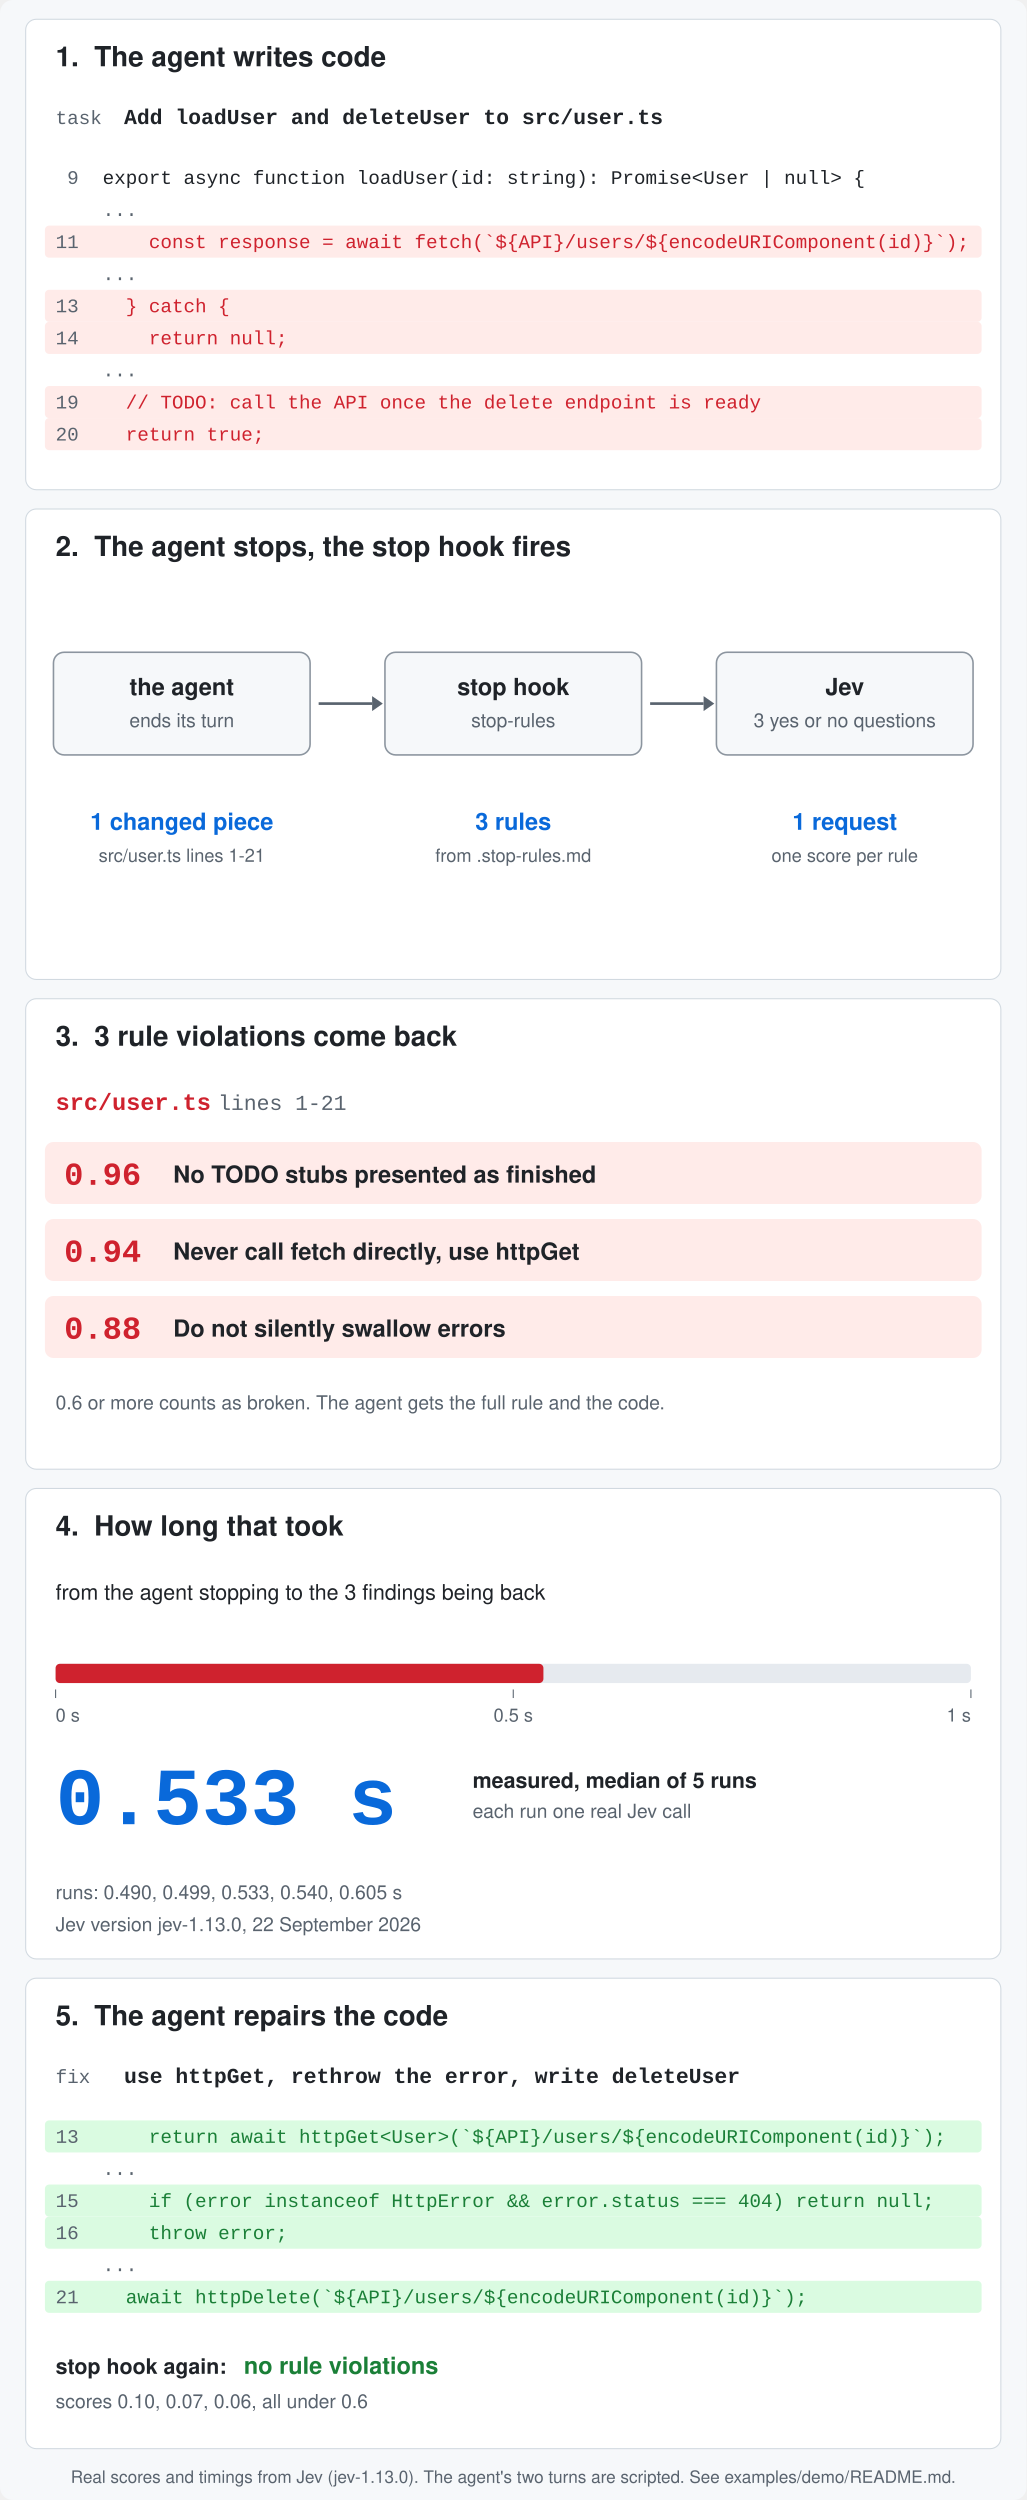
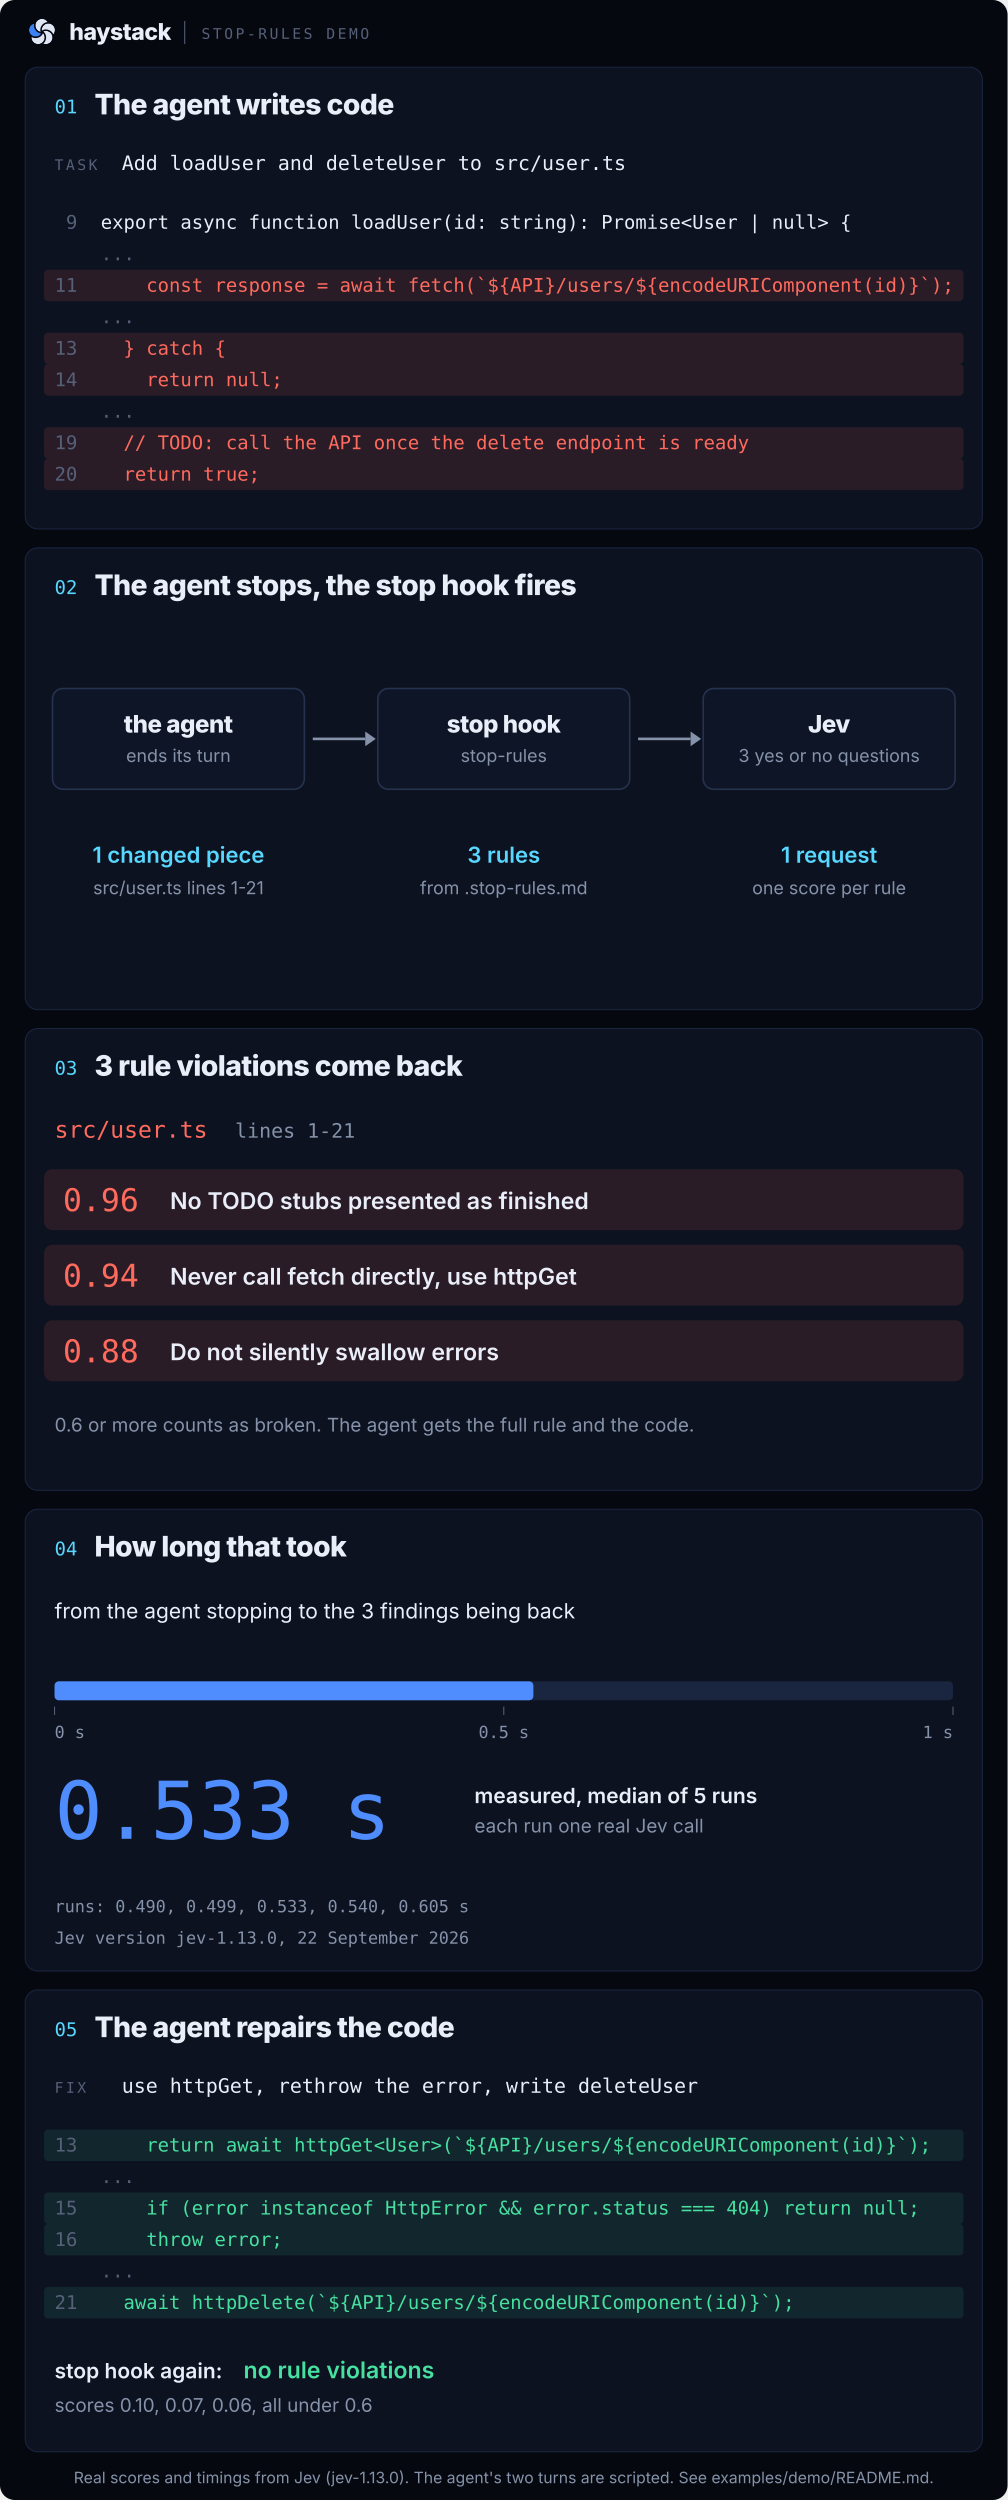
- <svg xmlns="http://www.w3.org/2000/svg" width="960" height="2338" viewBox="0 0 960 2338" role="img" aria-label="stop-rules in five beats. 1: an agent writes src/user.ts with a direct fetch, a swallowed error and a TODO stub. 2: the agent stops and the stop hook fires. 3: three rules come back broken, scores 0.96, 0.94 and 0.88. 4: that took 0.533 s, the median of 5 measured runs. 5: the agent repairs the code and the check is clean.">
+ <svg xmlns="http://www.w3.org/2000/svg" width="960" height="2382" viewBox="0 0 960 2382" role="img" aria-label="Haystack stop-rules in five beats. 1: an agent writes src/user.ts with a direct fetch, a swallowed error and a TODO stub. 2: the agent stops and the stop hook fires. 3: three rules come back broken, scores 0.96, 0.94 and 0.88. 4: that took 0.533 s, the median of 5 measured runs. 5: the agent repairs the code and the check is clean.">
  <style>
- .mono{font-family:ui-monospace,SFMono-Regular,Menlo,Consolas,"Liberation Mono",monospace}
- .sans{font-family:-apple-system,BlinkMacSystemFont,"Segoe UI",Helvetica,Arial,sans-serif}
- .card{fill:#f6f8fa}.panel{fill:#ffffff;stroke:#d1d9e0}
- .fg{fill:#1f2328}.muted{fill:#59636e}.bad{fill:#cf222e}.good{fill:#1a7f37}.accent{fill:#0969da}
- .badbg{fill:#ffebe9}.goodbg{fill:#dafbe1}.track{fill:#e6eaef}.barfill{fill:#cf222e}
- .box{fill:#f6f8fa;stroke:#8c959f;stroke-width:1.5}.arrow{stroke:#59636e;stroke-width:2.5}.arrowhead{fill:#59636e}
- .tick{stroke:#59636e}.pill{fill:none;stroke:#d1d9e0}.pillon{fill:#0969da}.pilltxt{fill:#59636e}.pillontxt{fill:#ffffff}
- @media (prefers-color-scheme:dark){
- .card{fill:#0d1117}.panel{fill:#161b22;stroke:#3d444d}
- .fg{fill:#e6edf3}.muted{fill:#9198a1}.bad{fill:#ff7b72}.good{fill:#3fb950}.accent{fill:#58a6ff}
- .badbg{fill:#3c1618}.goodbg{fill:#12261e}.track{fill:#2a313a}.barfill{fill:#ff7b72}
- .box{fill:#0d1117;stroke:#6e7681}.arrow{stroke:#9198a1}.arrowhead{fill:#9198a1}
- .tick{stroke:#9198a1}.pill{stroke:#3d444d}.pillon{fill:#1f6feb}.pilltxt{fill:#9198a1}.pillontxt{fill:#ffffff}
- }
+ .display{font-family:"Archivo",-apple-system,BlinkMacSystemFont,"Segoe UI",sans-serif;font-weight:800;letter-spacing:-0.02em}
+ .sans{font-family:"Inter",-apple-system,BlinkMacSystemFont,"Segoe UI",sans-serif;font-weight:400}
+ .strong{font-weight:600}
+ .mono{font-family:"JetBrains Mono",ui-monospace,"SF Mono",Menlo,monospace;font-weight:500;font-variant-ligatures:none}
+ .label{font-family:"JetBrains Mono",ui-monospace,"SF Mono",Menlo,monospace;font-weight:500;letter-spacing:0.17em;fill:#566079}
+ .ground{fill:#05080f}.panel{fill:#0c1220;stroke:#1a2540}
+ .ink{fill:#e9eef8}.muted{fill:#8592a9}.faint{fill:#566079}.cyan{fill:#58d7ff}.blue{fill:#4f8dff}
+ .fail{fill:#ff6a5d}.pass{fill:#46e0a0}.failbg{fill:#ff6a5d;fill-opacity:.12}.passbg{fill:#46e0a0;fill-opacity:.10}
+ .track{fill:#1a2540}.barfill{fill:#4f8dff}.tick{stroke:#566079}
+ .box{fill:#0e1526;stroke:#26334e;stroke-width:1.5}.arrow{stroke:#8592a9;stroke-width:2.5}.arrowhead{fill:#8592a9}
+ .pill{fill:none;stroke:#1a2540}.pillon{fill:#4f8dff;fill-opacity:.14;stroke:#4f8dff}
</style>
-   <rect width="960" height="2338" rx="12" class="card" />
-   <rect x="24" y="18" width="912" height="440" rx="10" class="panel" />
-   <text x="52" y="62" class="fg sans" font-size="26" font-weight="700" xml:space="preserve">1.  The agent writes code</text>
-   <g transform="translate(0 82)">
-     <text x="52" y="34" class="muted mono" font-size="18" xml:space="preserve">task</text>
-     <text x="116" y="34" class="fg mono" font-size="20" font-weight="600" xml:space="preserve">Add loadUser and deleteUser to src/user.ts</text>
+   <rect width="960" height="2382" rx="14" class="ground" />
+   <g transform="translate(24 14) scale(0.6667)">
+     <mask id="hss1" maskUnits="userSpaceOnUse" x="-64" y="-64" width="176" height="176">
+       <circle cx="24.00" cy="15.41" r="9.50" fill="#fff" />
+       <circle cx="33.04" cy="21.97" r="11.50" fill="#000" />
+     </mask>
+     <circle cx="24.00" cy="15.41" r="9.50" fill="#DFE7F5" mask="url(#hss1)" />
+     <mask id="hss2" maskUnits="userSpaceOnUse" x="-64" y="-64" width="176" height="176">
+       <circle cx="33.04" cy="21.97" r="9.50" fill="#fff" />
+       <circle cx="29.58" cy="32.59" r="11.50" fill="#000" />
+     </mask>
+     <circle cx="33.04" cy="21.97" r="9.50" fill="#DFE7F5" mask="url(#hss2)" />
+     <mask id="hss3" maskUnits="userSpaceOnUse" x="-64" y="-64" width="176" height="176">
+       <circle cx="29.58" cy="32.59" r="9.50" fill="#fff" />
+       <circle cx="18.42" cy="32.59" r="11.50" fill="#000" />
+     </mask>
+     <circle cx="29.58" cy="32.59" r="9.50" fill="#DFE7F5" mask="url(#hss3)" />
+     <mask id="hss4" maskUnits="userSpaceOnUse" x="-64" y="-64" width="176" height="176">
+       <circle cx="18.42" cy="32.59" r="9.50" fill="#fff" />
+       <circle cx="14.96" cy="21.97" r="11.50" fill="#000" />
+     </mask>
+     <circle cx="18.42" cy="32.59" r="9.50" fill="#DFE7F5" mask="url(#hss4)" />
+     <mask id="hss5" maskUnits="userSpaceOnUse" x="-64" y="-64" width="176" height="176">
+       <circle cx="14.96" cy="21.97" r="9.50" fill="#fff" />
+       <circle cx="24.00" cy="15.41" r="11.50" fill="#000" />
+     </mask>
+     <circle cx="14.96" cy="21.97" r="9.50" fill="#3B82F6" mask="url(#hss5)" />
+   </g>
+   <text x="66" y="38" class="display ink" font-size="22" xml:space="preserve">haystack</text>
+   <line x1="176" y1="20" x2="176" y2="42" class="tick" />
+   <text x="192" y="37" class="label" font-size="14" xml:space="preserve">STOP-RULES DEMO</text>
+   <rect x="24" y="64" width="912" height="440" rx="12" class="panel" />
+   <text x="52" y="108" class="mono cyan" font-size="18" xml:space="preserve">01</text>
+   <text x="90" y="109" class="display ink" font-size="27" xml:space="preserve">The agent writes code</text>
+   <g transform="translate(0 128)">
+     <text x="52" y="34" class="label" font-size="14" xml:space="preserve">TASK</text>
+     <text x="116" y="34" class="mono ink" font-size="19" xml:space="preserve">Add loadUser and deleteUser to src/user.ts</text>
    <g>
-       <text x="52" y="90" class="muted mono" font-size="18" xml:space="preserve"> 9</text>
-       <text x="96" y="90" class="fg mono" font-size="18" xml:space="preserve">export async function loadUser(id: string): Promise&lt;User | null&gt; {</text>
-       <text x="96" y="120" class="muted mono" font-size="18" xml:space="preserve">...</text>
-       <rect x="42" y="129" width="876" height="30" rx="4" class="badbg" />
-       <text x="52" y="150" class="muted mono" font-size="18" xml:space="preserve">11</text>
-       <text x="96" y="150" class="bad mono" font-size="18" xml:space="preserve">    const response = await fetch(`${API}/users/${encodeURIComponent(id)}`);</text>
-       <text x="96" y="180" class="muted mono" font-size="18" xml:space="preserve">...</text>
-       <rect x="42" y="189" width="876" height="30" rx="4" class="badbg" />
-       <text x="52" y="210" class="muted mono" font-size="18" xml:space="preserve">13</text>
-       <text x="96" y="210" class="bad mono" font-size="18" xml:space="preserve">  } catch {</text>
-       <rect x="42" y="219" width="876" height="30" rx="4" class="badbg" />
-       <text x="52" y="240" class="muted mono" font-size="18" xml:space="preserve">14</text>
-       <text x="96" y="240" class="bad mono" font-size="18" xml:space="preserve">    return null;</text>
-       <text x="96" y="270" class="muted mono" font-size="18" xml:space="preserve">...</text>
-       <rect x="42" y="279" width="876" height="30" rx="4" class="badbg" />
-       <text x="52" y="300" class="muted mono" font-size="18" xml:space="preserve">19</text>
-       <text x="96" y="300" class="bad mono" font-size="18" xml:space="preserve">  // TODO: call the API once the delete endpoint is ready</text>
-       <rect x="42" y="309" width="876" height="30" rx="4" class="badbg" />
-       <text x="52" y="330" class="muted mono" font-size="18" xml:space="preserve">20</text>
-       <text x="96" y="330" class="bad mono" font-size="18" xml:space="preserve">  return true;</text>
+       <text x="52" y="90" class="mono faint" font-size="18" xml:space="preserve"> 9</text>
+       <text x="96" y="90" class="mono ink" font-size="18" xml:space="preserve">export async function loadUser(id: string): Promise&lt;User | null&gt; {</text>
+       <text x="96" y="120" class="mono faint" font-size="18" xml:space="preserve">...</text>
+       <rect x="42" y="129" width="876" height="30" rx="4" class="failbg" />
+       <text x="52" y="150" class="mono faint" font-size="18" xml:space="preserve">11</text>
+       <text x="96" y="150" class="mono fail" font-size="18" xml:space="preserve">    const response = await fetch(`${API}/users/${encodeURIComponent(id)}`);</text>
+       <text x="96" y="180" class="mono faint" font-size="18" xml:space="preserve">...</text>
+       <rect x="42" y="189" width="876" height="30" rx="4" class="failbg" />
+       <text x="52" y="210" class="mono faint" font-size="18" xml:space="preserve">13</text>
+       <text x="96" y="210" class="mono fail" font-size="18" xml:space="preserve">  } catch {</text>
+       <rect x="42" y="219" width="876" height="30" rx="4" class="failbg" />
+       <text x="52" y="240" class="mono faint" font-size="18" xml:space="preserve">14</text>
+       <text x="96" y="240" class="mono fail" font-size="18" xml:space="preserve">    return null;</text>
+       <text x="96" y="270" class="mono faint" font-size="18" xml:space="preserve">...</text>
+       <rect x="42" y="279" width="876" height="30" rx="4" class="failbg" />
+       <text x="52" y="300" class="mono faint" font-size="18" xml:space="preserve">19</text>
+       <text x="96" y="300" class="mono fail" font-size="18" xml:space="preserve">  // TODO: call the API once the delete endpoint is ready</text>
+       <rect x="42" y="309" width="876" height="30" rx="4" class="failbg" />
+       <text x="52" y="330" class="mono faint" font-size="18" xml:space="preserve">20</text>
+       <text x="96" y="330" class="mono fail" font-size="18" xml:space="preserve">  return true;</text>
    </g>
  </g>
-   <rect x="24" y="476" width="912" height="440" rx="10" class="panel" />
-   <text x="52" y="520" class="fg sans" font-size="26" font-weight="700" xml:space="preserve">2.  The agent stops, the stop hook fires</text>
-   <g transform="translate(0 540)">
+   <rect x="24" y="522" width="912" height="440" rx="12" class="panel" />
+   <text x="52" y="566" class="mono cyan" font-size="18" xml:space="preserve">02</text>
+   <text x="90" y="567" class="display ink" font-size="27" xml:space="preserve">The agent stops, the stop hook fires</text>
+   <g transform="translate(0 586)">
    <g>
      <rect x="50.0" y="70" width="240" height="96" rx="10" class="box" />
-       <text x="170.0" y="110" class="fg sans" font-size="22" text-anchor="middle" font-weight="600" xml:space="preserve">the agent</text>
-       <text x="170.0" y="140" class="muted sans" font-size="18" text-anchor="middle" xml:space="preserve">ends its turn</text>
+       <text x="170.0" y="112" class="display ink" font-size="23" text-anchor="middle" xml:space="preserve">the agent</text>
+       <text x="170.0" y="140" class="sans muted" font-size="17" text-anchor="middle" xml:space="preserve">ends its turn</text>
    </g>
    <g>
      <line x1="298.0" y1="118.0" x2="348.0" y2="118.0" class="arrow" />
      <path d="M348.0 111.0 L358.0 118.0 L348.0 125.0 Z" class="arrowhead" />
      <rect x="360.0" y="70" width="240" height="96" rx="10" class="box" />
-       <text x="480.0" y="110" class="fg sans" font-size="22" text-anchor="middle" font-weight="600" xml:space="preserve">stop hook</text>
-       <text x="480.0" y="140" class="muted sans" font-size="18" text-anchor="middle" xml:space="preserve">stop-rules</text>
+       <text x="480.0" y="112" class="display ink" font-size="23" text-anchor="middle" xml:space="preserve">stop hook</text>
+       <text x="480.0" y="140" class="sans muted" font-size="17" text-anchor="middle" xml:space="preserve">stop-rules</text>
    </g>
    <g>
      <line x1="608.0" y1="118.0" x2="658.0" y2="118.0" class="arrow" />
      <path d="M658.0 111.0 L668.0 118.0 L658.0 125.0 Z" class="arrowhead" />
      <rect x="670.0" y="70" width="240" height="96" rx="10" class="box" />
-       <text x="790.0" y="110" class="fg sans" font-size="22" text-anchor="middle" font-weight="600" xml:space="preserve">Jev</text>
-       <text x="790.0" y="140" class="muted sans" font-size="18" text-anchor="middle" xml:space="preserve">3 yes or no questions</text>
+       <text x="790.0" y="112" class="display ink" font-size="23" text-anchor="middle" xml:space="preserve">Jev</text>
+       <text x="790.0" y="140" class="sans muted" font-size="17" text-anchor="middle" xml:space="preserve">3 yes or no questions</text>
    </g>
    <g>
-       <text x="170.0" y="236" class="accent sans" font-size="22" text-anchor="middle" font-weight="600" xml:space="preserve">1 changed piece</text>
-       <text x="170.0" y="266" class="muted sans" font-size="17" text-anchor="middle" xml:space="preserve">src/user.ts lines 1-21</text>
+       <text x="170.0" y="236" class="sans strong cyan" font-size="21" text-anchor="middle" xml:space="preserve">1 changed piece</text>
+       <text x="170.0" y="266" class="sans muted" font-size="17" text-anchor="middle" xml:space="preserve">src/user.ts lines 1-21</text>
    </g>
    <g>
-       <text x="480.0" y="236" class="accent sans" font-size="22" text-anchor="middle" font-weight="600" xml:space="preserve">3 rules</text>
-       <text x="480.0" y="266" class="muted sans" font-size="17" text-anchor="middle" xml:space="preserve">from .stop-rules.md</text>
+       <text x="480.0" y="236" class="sans strong cyan" font-size="21" text-anchor="middle" xml:space="preserve">3 rules</text>
+       <text x="480.0" y="266" class="sans muted" font-size="17" text-anchor="middle" xml:space="preserve">from .stop-rules.md</text>
    </g>
    <g>
-       <text x="790.0" y="236" class="accent sans" font-size="22" text-anchor="middle" font-weight="600" xml:space="preserve">1 request</text>
-       <text x="790.0" y="266" class="muted sans" font-size="17" text-anchor="middle" xml:space="preserve">one score per rule</text>
+       <text x="790.0" y="236" class="sans strong cyan" font-size="21" text-anchor="middle" xml:space="preserve">1 request</text>
+       <text x="790.0" y="266" class="sans muted" font-size="17" text-anchor="middle" xml:space="preserve">one score per rule</text>
    </g>
  </g>
-   <rect x="24" y="934" width="912" height="440" rx="10" class="panel" />
-   <text x="52" y="978" class="fg sans" font-size="26" font-weight="700" xml:space="preserve">3.  3 rule violations come back</text>
-   <g transform="translate(0 998)">
-     <text x="52" y="40" class="bad mono" font-size="22" font-weight="700" xml:space="preserve">src/user.ts</text>
-     <text x="204" y="40" class="muted mono" font-size="20" xml:space="preserve">lines 1-21</text>
+   <rect x="24" y="980" width="912" height="440" rx="12" class="panel" />
+   <text x="52" y="1024" class="mono cyan" font-size="18" xml:space="preserve">03</text>
+   <text x="90" y="1025" class="display ink" font-size="27" xml:space="preserve">3 rule violations come back</text>
+   <g transform="translate(0 1044)">
+     <text x="52" y="40" class="mono fail" font-size="22" xml:space="preserve">src/user.ts</text>
+     <text x="224" y="40" class="mono muted" font-size="19" xml:space="preserve">lines 1-21</text>
    <g>
-       <rect x="42" y="70" width="876" height="58" rx="8" class="badbg" />
-       <text x="60" y="110" class="bad mono" font-size="30" font-weight="700" xml:space="preserve">0.96</text>
-       <text x="162" y="108" class="fg sans" font-size="22" font-weight="600" xml:space="preserve">No TODO stubs presented as finished</text>
+       <rect x="42" y="70" width="876" height="58" rx="8" class="failbg" />
+       <text x="60" y="110" class="mono fail" font-size="30" xml:space="preserve">0.96</text>
+       <text x="162" y="108" class="sans strong ink" font-size="22" xml:space="preserve">No TODO stubs presented as finished</text>
    </g>
    <g>
-       <rect x="42" y="142" width="876" height="58" rx="8" class="badbg" />
-       <text x="60" y="182" class="bad mono" font-size="30" font-weight="700" xml:space="preserve">0.94</text>
-       <text x="162" y="180" class="fg sans" font-size="22" font-weight="600" xml:space="preserve">Never call fetch directly, use httpGet</text>
+       <rect x="42" y="142" width="876" height="58" rx="8" class="failbg" />
+       <text x="60" y="182" class="mono fail" font-size="30" xml:space="preserve">0.94</text>
+       <text x="162" y="180" class="sans strong ink" font-size="22" xml:space="preserve">Never call fetch directly, use httpGet</text>
    </g>
    <g>
-       <rect x="42" y="214" width="876" height="58" rx="8" class="badbg" />
-       <text x="60" y="254" class="bad mono" font-size="30" font-weight="700" xml:space="preserve">0.88</text>
-       <text x="162" y="252" class="fg sans" font-size="22" font-weight="600" xml:space="preserve">Do not silently swallow errors</text>
+       <rect x="42" y="214" width="876" height="58" rx="8" class="failbg" />
+       <text x="60" y="254" class="mono fail" font-size="30" xml:space="preserve">0.88</text>
+       <text x="162" y="252" class="sans strong ink" font-size="22" xml:space="preserve">Do not silently swallow errors</text>
    </g>
    <g>
-       <text x="52" y="320" class="muted sans" font-size="18" xml:space="preserve">0.6 or more counts as broken. The agent gets the full rule and the code.</text>
+       <text x="52" y="320" class="sans muted" font-size="18" xml:space="preserve">0.6 or more counts as broken. The agent gets the full rule and the code.</text>
    </g>
  </g>
-   <rect x="24" y="1392" width="912" height="440" rx="10" class="panel" />
-   <text x="52" y="1436" class="fg sans" font-size="26" font-weight="700" xml:space="preserve">4.  How long that took</text>
-   <g transform="translate(0 1456)">
-     <text x="52" y="40" class="fg sans" font-size="20" xml:space="preserve">from the agent stopping to the 3 findings being back</text>
+   <rect x="24" y="1438" width="912" height="440" rx="12" class="panel" />
+   <text x="52" y="1482" class="mono cyan" font-size="18" xml:space="preserve">04</text>
+   <text x="90" y="1483" class="display ink" font-size="27" xml:space="preserve">How long that took</text>
+   <g transform="translate(0 1502)">
+     <text x="52" y="40" class="sans ink" font-size="20" xml:space="preserve">from the agent stopping to the 3 findings being back</text>
    <rect x="52" y="100" width="856" height="18" rx="4" class="track" />
    <rect x="52" y="100" width="456.2" height="18" rx="4" class="barfill " />
    <line x1="52.0" y1="124" x2="52.0" y2="132" class="tick" />
-     <text x="52" y="154" class="muted sans" font-size="17" text-anchor="start" xml:space="preserve">0 s</text>
+     <text x="52" y="154" class="mono muted" font-size="16" text-anchor="start" xml:space="preserve">0 s</text>
    <line x1="480.0" y1="124" x2="480.0" y2="132" class="tick" />
-     <text x="480.0" y="154" class="muted sans" font-size="17" text-anchor="middle" xml:space="preserve">0.5 s</text>
+     <text x="480.0" y="154" class="mono muted" font-size="16" text-anchor="middle" xml:space="preserve">0.5 s</text>
    <line x1="908.0" y1="124" x2="908.0" y2="132" class="tick" />
-     <text x="908.0" y="154" class="muted sans" font-size="17" text-anchor="end" xml:space="preserve">1 s</text>
-     <text x="52" y="250" class="accent mono" font-size="76" font-weight="700" xml:space="preserve">0.533 s</text>
-     <text x="442" y="216" class="fg sans" font-size="20" font-weight="600" xml:space="preserve">measured, median of 5 runs</text>
-     <text x="442" y="244" class="muted sans" font-size="18" xml:space="preserve">each run one real Jev call</text>
-     <text x="52" y="320" class="muted sans" font-size="18" xml:space="preserve">runs: 0.490, 0.499, 0.533, 0.540, 0.605 s</text>
-     <text x="52" y="350" class="muted sans" font-size="18" xml:space="preserve">Jev version jev-1.13.0, 22 September 2026</text>
+     <text x="908.0" y="154" class="mono muted" font-size="16" text-anchor="end" xml:space="preserve">1 s</text>
+     <text x="52" y="250" class="mono blue" font-size="76" xml:space="preserve">0.533 s</text>
+     <text x="452" y="216" class="sans strong ink" font-size="20" xml:space="preserve">measured, median of 5 runs</text>
+     <text x="452" y="244" class="sans muted" font-size="18" xml:space="preserve">each run one real Jev call</text>
+     <text x="52" y="320" class="mono muted" font-size="16" xml:space="preserve">runs: 0.490, 0.499, 0.533, 0.540, 0.605 s</text>
+     <text x="52" y="350" class="mono muted" font-size="16" xml:space="preserve">Jev version jev-1.13.0, 22 September 2026</text>
  </g>
-   <rect x="24" y="1850" width="912" height="440" rx="10" class="panel" />
-   <text x="52" y="1894" class="fg sans" font-size="26" font-weight="700" xml:space="preserve">5.  The agent repairs the code</text>
-   <g transform="translate(0 1914)">
-     <text x="52" y="34" class="muted mono" font-size="18" xml:space="preserve">fix</text>
-     <text x="116" y="34" class="fg mono" font-size="20" font-weight="600" xml:space="preserve">use httpGet, rethrow the error, write deleteUser</text>
-     <rect x="42" y="69" width="876" height="30" rx="4" class="goodbg" />
-     <text x="52" y="90" class="muted mono" font-size="18" xml:space="preserve">13</text>
-     <text x="96" y="90" class="good mono" font-size="18" xml:space="preserve">    return await httpGet&lt;User&gt;(`${API}/users/${encodeURIComponent(id)}`);</text>
-     <text x="96" y="120" class="muted mono" font-size="18" xml:space="preserve">...</text>
-     <rect x="42" y="129" width="876" height="30" rx="4" class="goodbg" />
-     <text x="52" y="150" class="muted mono" font-size="18" xml:space="preserve">15</text>
-     <text x="96" y="150" class="good mono" font-size="18" xml:space="preserve">    if (error instanceof HttpError &amp;&amp; error.status === 404) return null;</text>
-     <rect x="42" y="159" width="876" height="30" rx="4" class="goodbg" />
-     <text x="52" y="180" class="muted mono" font-size="18" xml:space="preserve">16</text>
-     <text x="96" y="180" class="good mono" font-size="18" xml:space="preserve">    throw error;</text>
-     <text x="96" y="210" class="muted mono" font-size="18" xml:space="preserve">...</text>
-     <rect x="42" y="219" width="876" height="30" rx="4" class="goodbg" />
-     <text x="52" y="240" class="muted mono" font-size="18" xml:space="preserve">21</text>
-     <text x="96" y="240" class="good mono" font-size="18" xml:space="preserve">  await httpDelete(`${API}/users/${encodeURIComponent(id)}`);</text>
+   <rect x="24" y="1896" width="912" height="440" rx="12" class="panel" />
+   <text x="52" y="1940" class="mono cyan" font-size="18" xml:space="preserve">05</text>
+   <text x="90" y="1941" class="display ink" font-size="27" xml:space="preserve">The agent repairs the code</text>
+   <g transform="translate(0 1960)">
+     <text x="52" y="34" class="label" font-size="14" xml:space="preserve">FIX</text>
+     <text x="116" y="34" class="mono ink" font-size="19" xml:space="preserve">use httpGet, rethrow the error, write deleteUser</text>
+     <rect x="42" y="69" width="876" height="30" rx="4" class="passbg" />
+     <text x="52" y="90" class="mono faint" font-size="18" xml:space="preserve">13</text>
+     <text x="96" y="90" class="mono pass" font-size="18" xml:space="preserve">    return await httpGet&lt;User&gt;(`${API}/users/${encodeURIComponent(id)}`);</text>
+     <text x="96" y="120" class="mono faint" font-size="18" xml:space="preserve">...</text>
+     <rect x="42" y="129" width="876" height="30" rx="4" class="passbg" />
+     <text x="52" y="150" class="mono faint" font-size="18" xml:space="preserve">15</text>
+     <text x="96" y="150" class="mono pass" font-size="18" xml:space="preserve">    if (error instanceof HttpError &amp;&amp; error.status === 404) return null;</text>
+     <rect x="42" y="159" width="876" height="30" rx="4" class="passbg" />
+     <text x="52" y="180" class="mono faint" font-size="18" xml:space="preserve">16</text>
+     <text x="96" y="180" class="mono pass" font-size="18" xml:space="preserve">    throw error;</text>
+     <text x="96" y="210" class="mono faint" font-size="18" xml:space="preserve">...</text>
+     <rect x="42" y="219" width="876" height="30" rx="4" class="passbg" />
+     <text x="52" y="240" class="mono faint" font-size="18" xml:space="preserve">21</text>
+     <text x="96" y="240" class="mono pass" font-size="18" xml:space="preserve">  await httpDelete(`${API}/users/${encodeURIComponent(id)}`);</text>
    <g>
-       <text x="52" y="306" class="fg sans" font-size="20" font-weight="600" xml:space="preserve">stop hook again:</text>
-       <text x="228" y="306" class="good sans" font-size="22" font-weight="700" xml:space="preserve">no rule violations</text>
-       <text x="52" y="338" class="muted sans" font-size="18" xml:space="preserve">scores 0.10, 0.07, 0.06, all under 0.6</text>
+       <text x="52" y="306" class="sans strong ink" font-size="20" xml:space="preserve">stop hook again:</text>
+       <text x="232" y="306" class="sans strong pass" font-size="22" xml:space="preserve">no rule violations</text>
+       <text x="52" y="338" class="sans muted" font-size="18" xml:space="preserve">scores 0.10, 0.07, 0.06, all under 0.6</text>
    </g>
  </g>
-   <text x="480.0" y="2322" class="muted sans" font-size="16" text-anchor="middle" xml:space="preserve">Real scores and timings from Jev (jev-1.13.0). The agent's two turns are scripted. See examples/demo/README.md.</text>
+   <text x="480.0" y="2366" class="sans muted" font-size="15" text-anchor="middle" xml:space="preserve">Real scores and timings from Jev (jev-1.13.0). The agent's two turns are scripted. See examples/demo/README.md.</text>
</svg>
